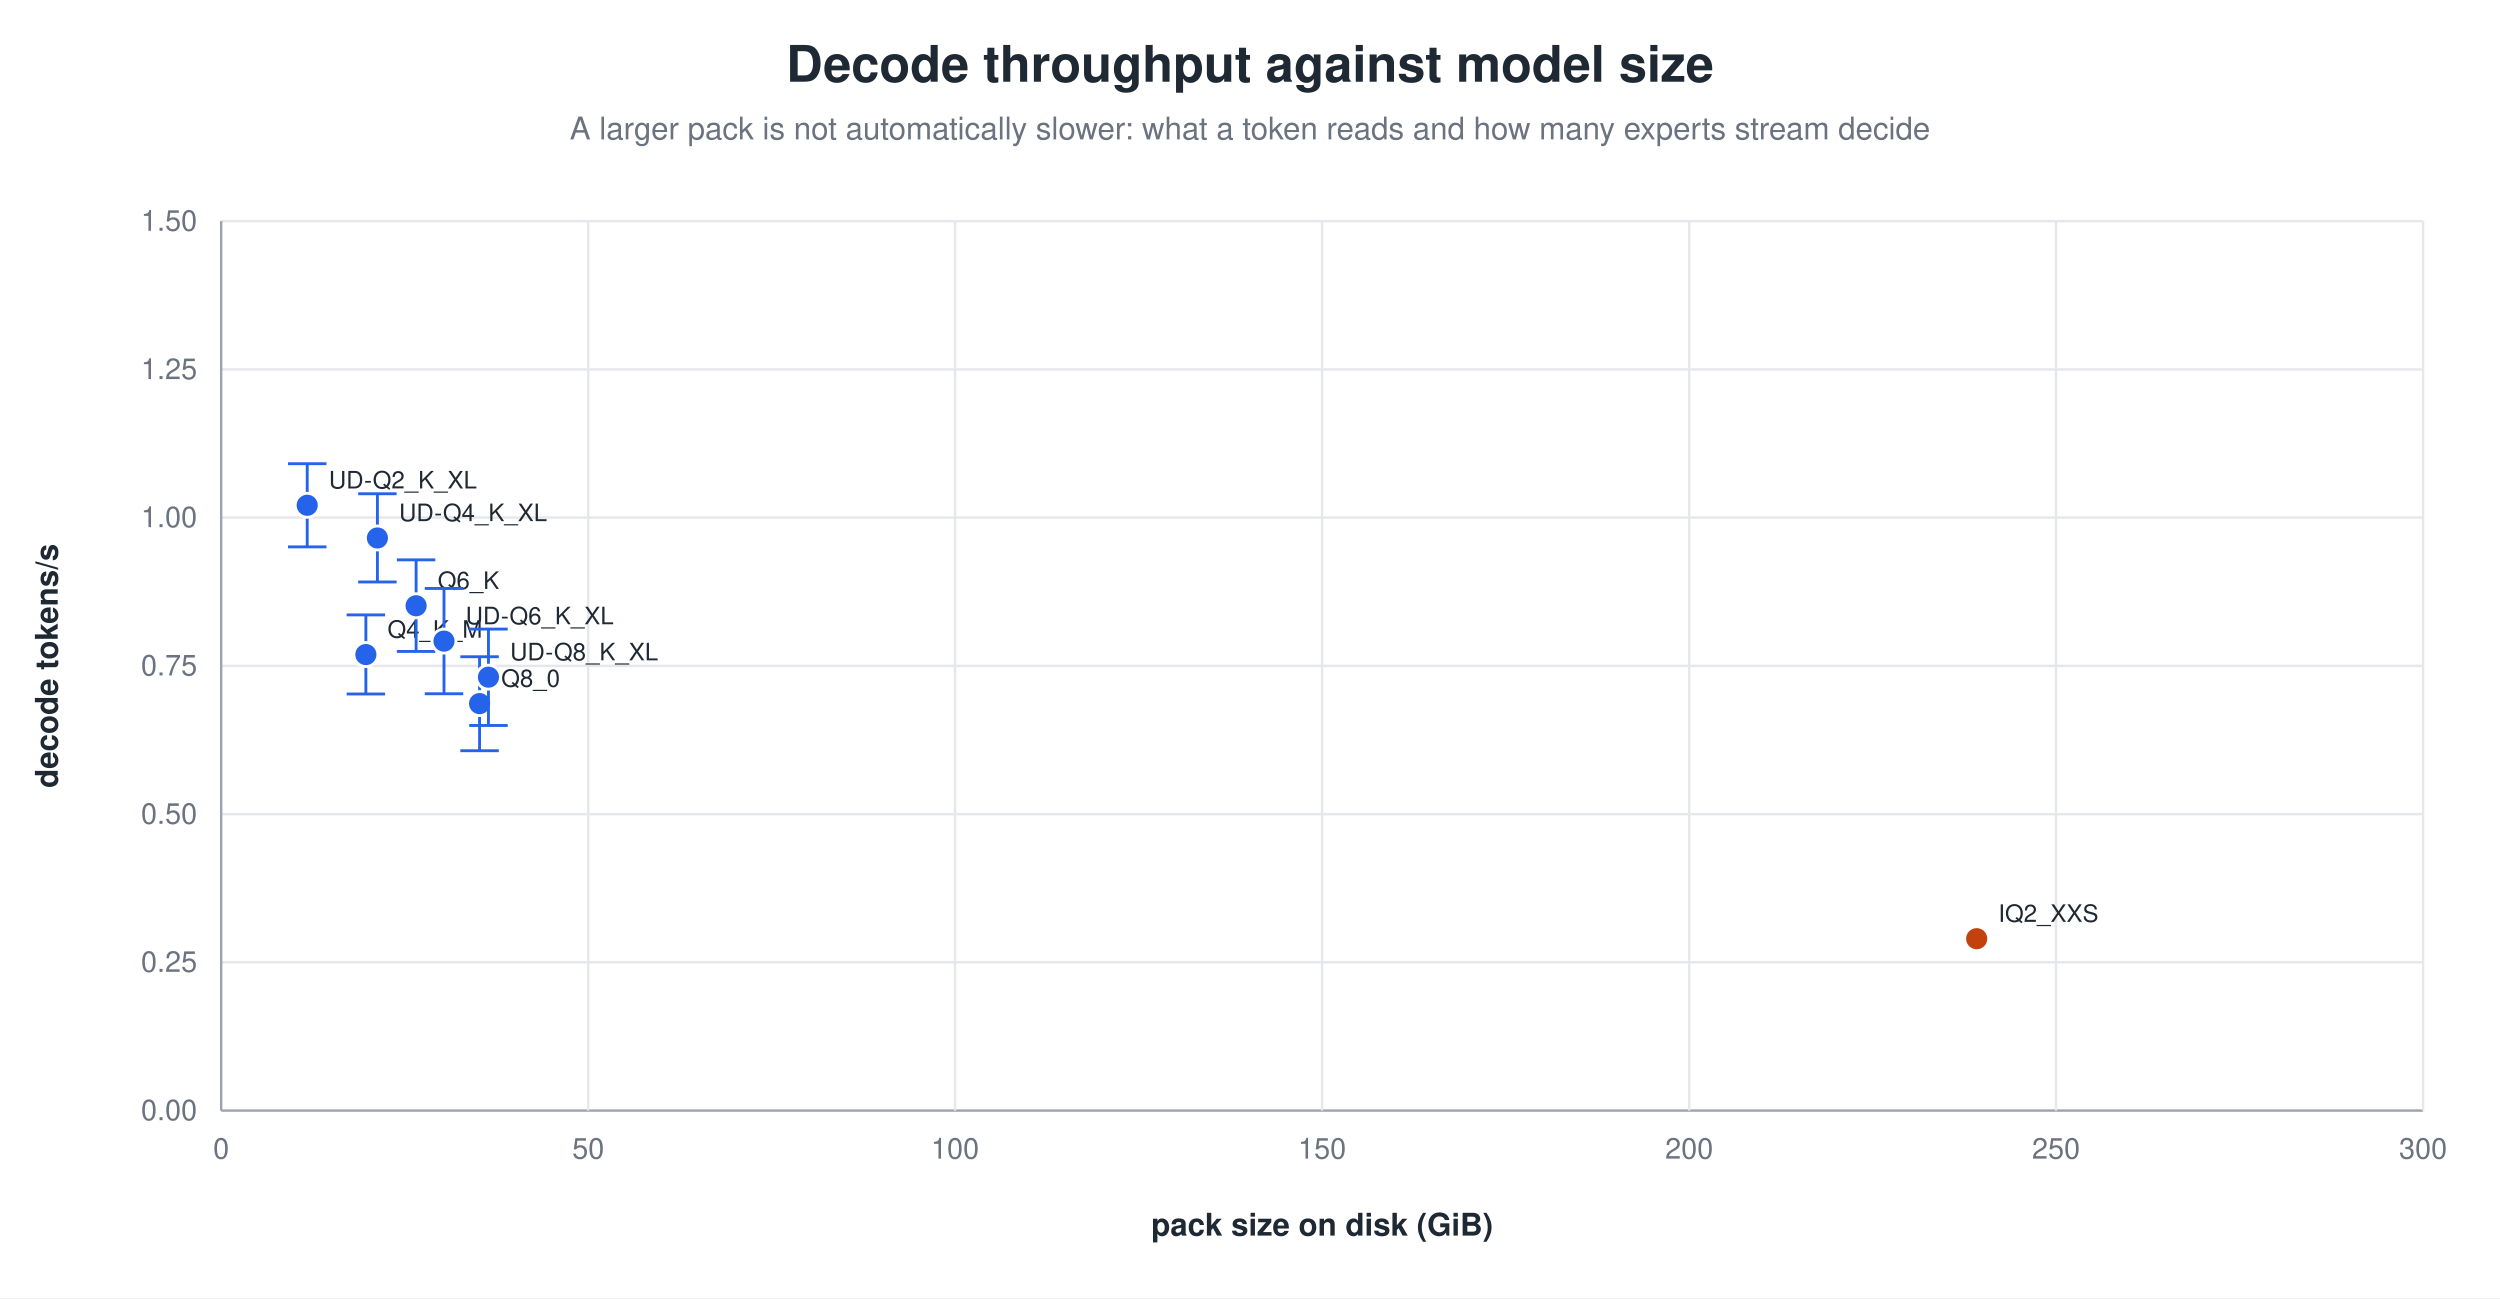
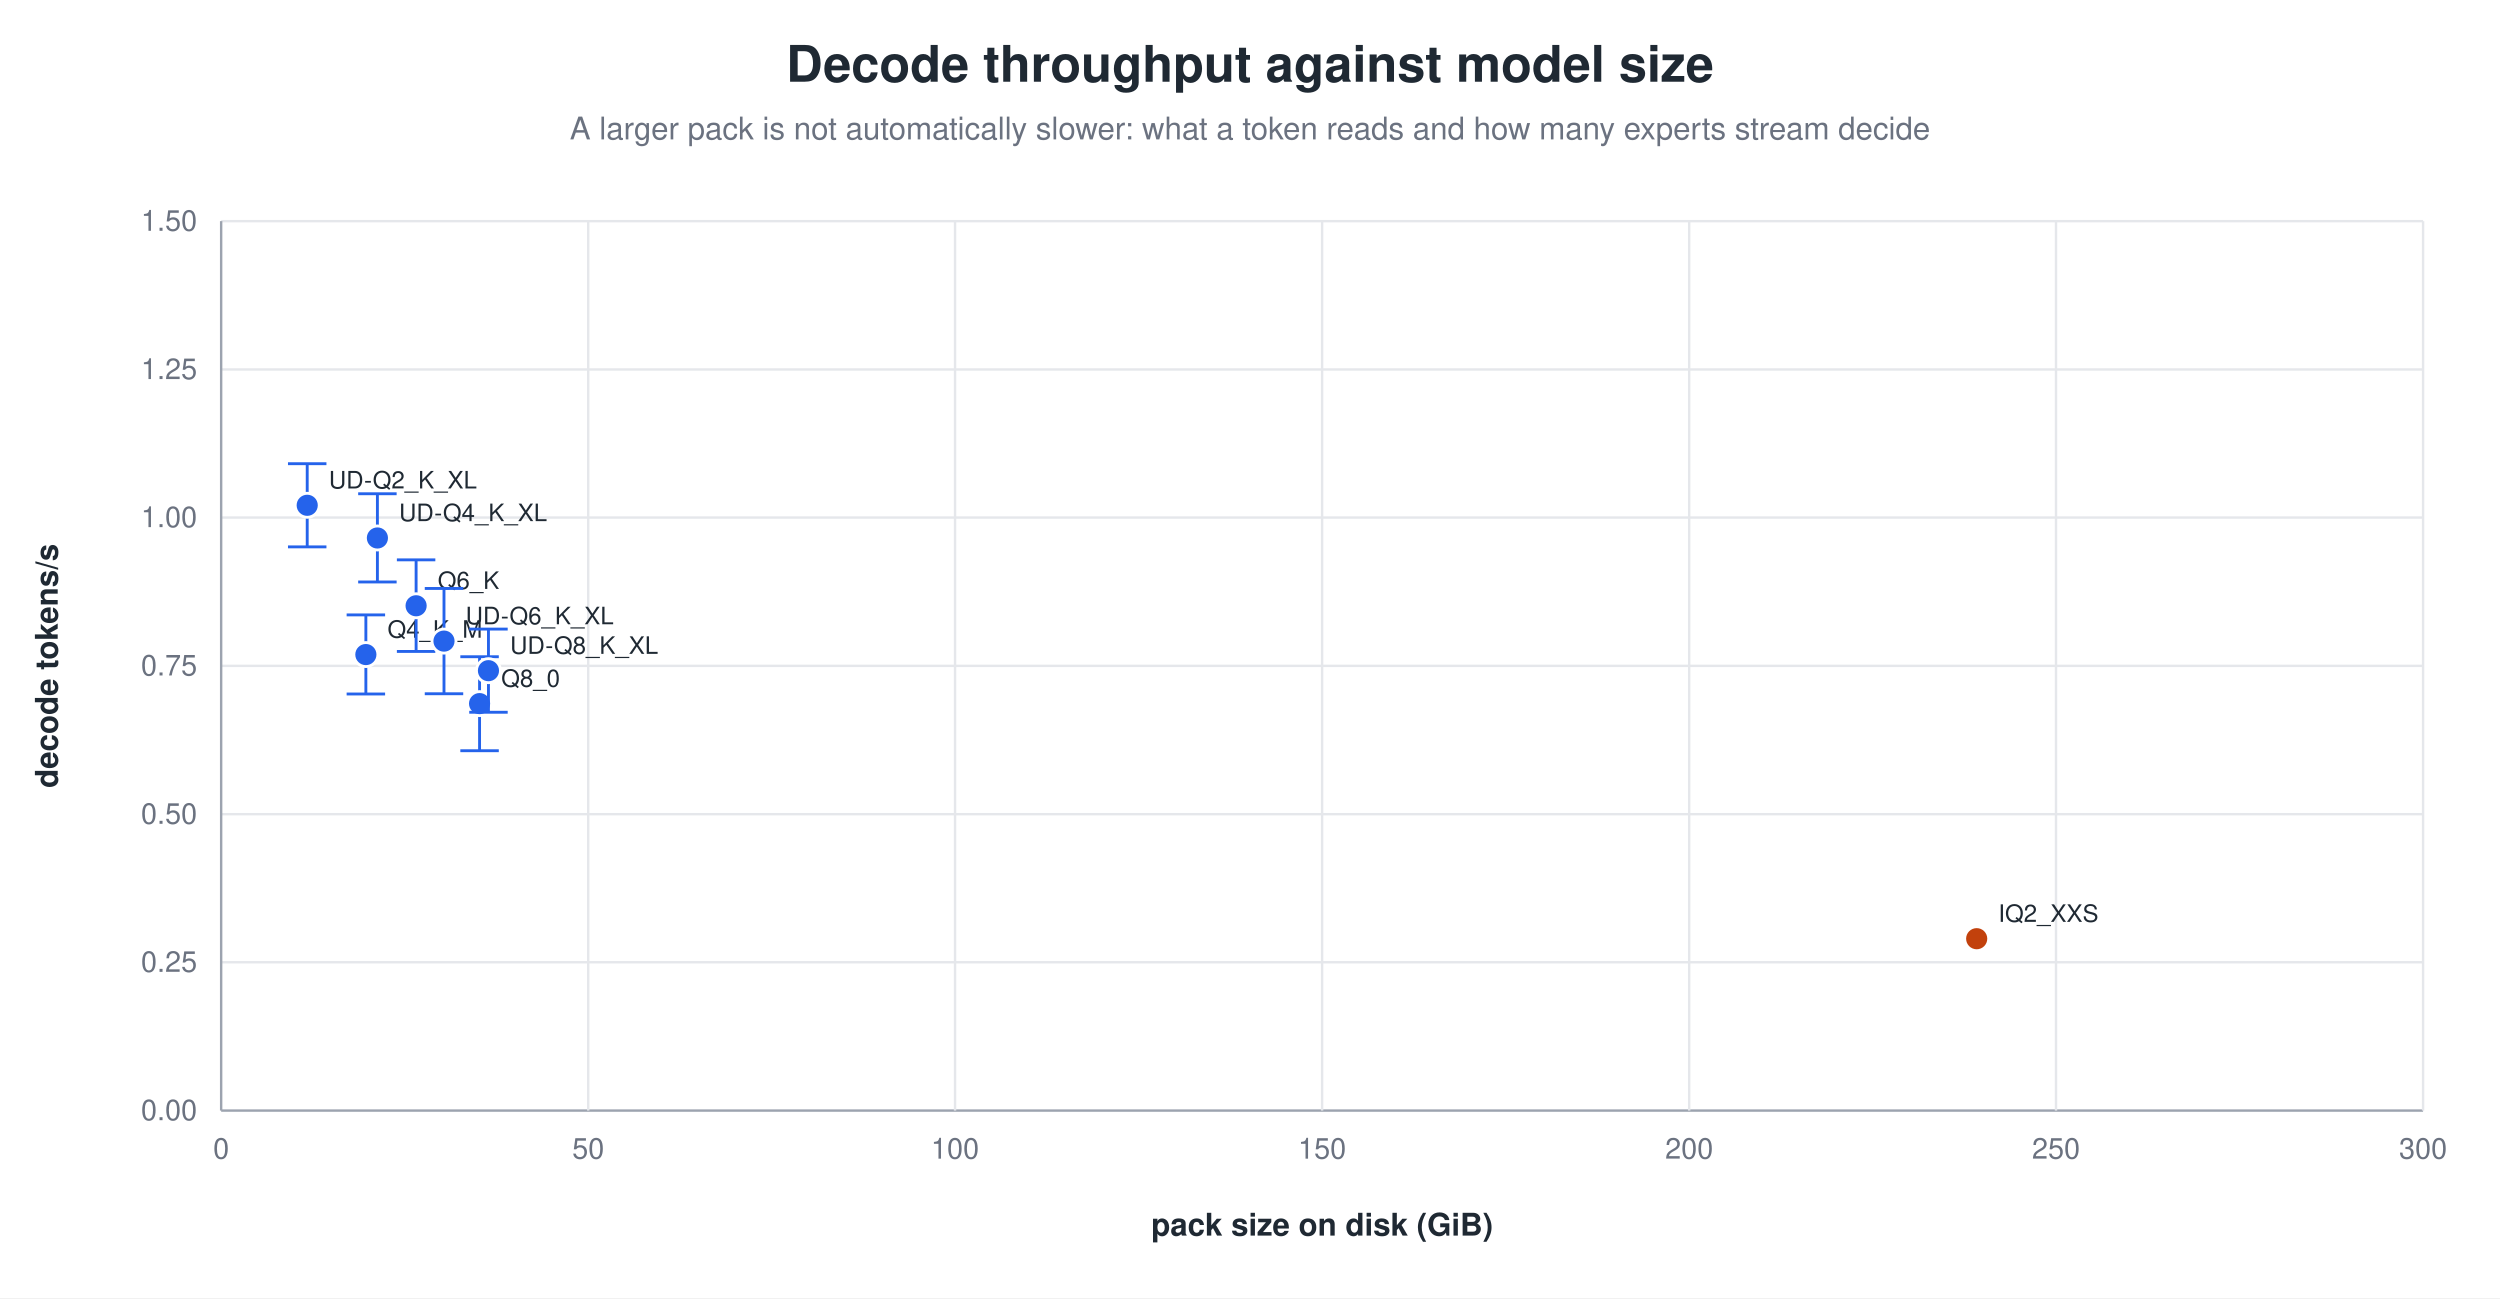
<svg xmlns="http://www.w3.org/2000/svg" width="1040" height="540" viewBox="0 0 1040 540" role="img" aria-label="Decode throughput against model size">
  <rect width="1040" height="540" fill="white" />
  <text x="520.0" y="34" text-anchor="middle" font-family="Helvetica, Arial, sans-serif" font-size="21" font-weight="600" fill="#1f2933">Decode throughput against model size</text>
  <text x="520.0" y="58" text-anchor="middle" font-family="Helvetica, Arial, sans-serif" font-size="13" fill="#6b7280">A larger pack is not automatically slower: what a token reads and how many experts stream decide</text>
  <line x1="92.0" y1="462.0" x2="1008.0" y2="462.0" stroke="#9ca3af" stroke-width="1.0" />
  <text x="82.0" y="466.0" text-anchor="end" font-family="Helvetica, Arial, sans-serif" font-size="12" fill="#6b7280" font-weight="400">0.00</text>
  <line x1="92.0" y1="400.3" x2="1008.0" y2="400.3" stroke="#e5e7eb" stroke-width="1.0" />
  <text x="82.0" y="404.3" text-anchor="end" font-family="Helvetica, Arial, sans-serif" font-size="12" fill="#6b7280" font-weight="400">0.25</text>
  <line x1="92.0" y1="338.7" x2="1008.0" y2="338.7" stroke="#e5e7eb" stroke-width="1.0" />
  <text x="82.0" y="342.7" text-anchor="end" font-family="Helvetica, Arial, sans-serif" font-size="12" fill="#6b7280" font-weight="400">0.50</text>
  <line x1="92.0" y1="277.0" x2="1008.0" y2="277.0" stroke="#e5e7eb" stroke-width="1.0" />
  <text x="82.0" y="281.0" text-anchor="end" font-family="Helvetica, Arial, sans-serif" font-size="12" fill="#6b7280" font-weight="400">0.75</text>
  <line x1="92.0" y1="215.3" x2="1008.0" y2="215.3" stroke="#e5e7eb" stroke-width="1.0" />
  <text x="82.0" y="219.3" text-anchor="end" font-family="Helvetica, Arial, sans-serif" font-size="12" fill="#6b7280" font-weight="400">1.00</text>
  <line x1="92.0" y1="153.7" x2="1008.0" y2="153.7" stroke="#e5e7eb" stroke-width="1.0" />
  <text x="82.0" y="157.7" text-anchor="end" font-family="Helvetica, Arial, sans-serif" font-size="12" fill="#6b7280" font-weight="400">1.25</text>
  <line x1="92.0" y1="92.0" x2="1008.0" y2="92.0" stroke="#e5e7eb" stroke-width="1.0" />
  <text x="82.0" y="96.0" text-anchor="end" font-family="Helvetica, Arial, sans-serif" font-size="12" fill="#6b7280" font-weight="400">1.50</text>
  <line x1="92.0" y1="92.0" x2="92.0" y2="462.0" stroke="#9ca3af" stroke-width="1.0" />
  <text x="92.0" y="482.0" text-anchor="middle" font-family="Helvetica, Arial, sans-serif" font-size="12" fill="#6b7280" font-weight="400">0</text>
  <line x1="244.7" y1="92.0" x2="244.7" y2="462.0" stroke="#e5e7eb" stroke-width="1.0" />
  <text x="244.7" y="482.0" text-anchor="middle" font-family="Helvetica, Arial, sans-serif" font-size="12" fill="#6b7280" font-weight="400">50</text>
  <line x1="397.3" y1="92.0" x2="397.3" y2="462.0" stroke="#e5e7eb" stroke-width="1.0" />
  <text x="397.3" y="482.0" text-anchor="middle" font-family="Helvetica, Arial, sans-serif" font-size="12" fill="#6b7280" font-weight="400">100</text>
  <line x1="550.0" y1="92.0" x2="550.0" y2="462.0" stroke="#e5e7eb" stroke-width="1.0" />
  <text x="550.0" y="482.0" text-anchor="middle" font-family="Helvetica, Arial, sans-serif" font-size="12" fill="#6b7280" font-weight="400">150</text>
  <line x1="702.7" y1="92.0" x2="702.7" y2="462.0" stroke="#e5e7eb" stroke-width="1.0" />
  <text x="702.7" y="482.0" text-anchor="middle" font-family="Helvetica, Arial, sans-serif" font-size="12" fill="#6b7280" font-weight="400">200</text>
  <line x1="855.3" y1="92.0" x2="855.3" y2="462.0" stroke="#e5e7eb" stroke-width="1.0" />
  <text x="855.3" y="482.0" text-anchor="middle" font-family="Helvetica, Arial, sans-serif" font-size="12" fill="#6b7280" font-weight="400">250</text>
  <line x1="1008.0" y1="92.0" x2="1008.0" y2="462.0" stroke="#e5e7eb" stroke-width="1.0" />
  <text x="1008.0" y="482.0" text-anchor="middle" font-family="Helvetica, Arial, sans-serif" font-size="12" fill="#6b7280" font-weight="400">300</text>
  <text x="24.0" y="277.0" text-anchor="middle" font-family="Helvetica, Arial, sans-serif" font-size="13" fill="#1f2933" font-weight="600" transform="rotate(-90.0 24.0 277.0)">decode tokens/s</text>
  <text x="550.0" y="514.0" text-anchor="middle" font-family="Helvetica, Arial, sans-serif" font-size="13" fill="#1f2933" font-weight="600">pack size on disk (GiB)</text>
  <line x1="152.2" y1="255.8" x2="152.2" y2="288.7" stroke="#2563eb" stroke-width="1.2" />
  <line x1="144.2" y1="255.8" x2="160.2" y2="255.8" stroke="#2563eb" stroke-width="1.2" />
  <line x1="144.2" y1="288.7" x2="160.2" y2="288.7" stroke="#2563eb" stroke-width="1.2" />
  <circle cx="152.2" cy="272.3" r="5.0" fill="#2563eb" stroke="white" stroke-width="1.2" opacity="1.00" />
  <text x="161.2" y="265.3" text-anchor="start" font-family="Helvetica, Arial, sans-serif" font-size="10" fill="#1f2933" font-weight="500">Q4_K_M</text>
  <line x1="173.1" y1="232.9" x2="173.1" y2="271.0" stroke="#2563eb" stroke-width="1.2" />
  <line x1="165.1" y1="232.9" x2="181.1" y2="232.9" stroke="#2563eb" stroke-width="1.2" />
  <line x1="165.1" y1="271.0" x2="181.1" y2="271.0" stroke="#2563eb" stroke-width="1.2" />
  <circle cx="173.1" cy="252.0" r="5.0" fill="#2563eb" stroke="white" stroke-width="1.2" opacity="1.00" />
  <text x="182.1" y="245.0" text-anchor="start" font-family="Helvetica, Arial, sans-serif" font-size="10" fill="#1f2933" font-weight="500">Q6_K</text>
  <line x1="199.5" y1="273.2" x2="199.5" y2="312.3" stroke="#2563eb" stroke-width="1.2" />
  <line x1="191.5" y1="273.2" x2="207.5" y2="273.2" stroke="#2563eb" stroke-width="1.2" />
  <line x1="191.5" y1="312.3" x2="207.5" y2="312.3" stroke="#2563eb" stroke-width="1.2" />
  <circle cx="199.5" cy="292.7" r="5.0" fill="#2563eb" stroke="white" stroke-width="1.2" opacity="1.00" />
  <text x="208.5" y="285.7" text-anchor="start" font-family="Helvetica, Arial, sans-serif" font-size="10" fill="#1f2933" font-weight="500">Q8_0</text>
  <line x1="127.8" y1="192.9" x2="127.8" y2="227.5" stroke="#2563eb" stroke-width="1.2" />
  <line x1="119.8" y1="192.9" x2="135.8" y2="192.9" stroke="#2563eb" stroke-width="1.2" />
  <line x1="119.8" y1="227.5" x2="135.8" y2="227.5" stroke="#2563eb" stroke-width="1.2" />
  <circle cx="127.8" cy="210.2" r="5.0" fill="#2563eb" stroke="white" stroke-width="1.2" opacity="1.00" />
  <text x="136.8" y="203.2" text-anchor="start" font-family="Helvetica, Arial, sans-serif" font-size="10" fill="#1f2933" font-weight="500">UD-Q2_K_XL</text>
  <line x1="157.0" y1="205.4" x2="157.0" y2="242.1" stroke="#2563eb" stroke-width="1.2" />
  <line x1="149.0" y1="205.4" x2="165.0" y2="205.4" stroke="#2563eb" stroke-width="1.2" />
  <line x1="149.0" y1="242.1" x2="165.0" y2="242.1" stroke="#2563eb" stroke-width="1.2" />
  <circle cx="157.0" cy="223.8" r="5.0" fill="#2563eb" stroke="white" stroke-width="1.2" opacity="1.00" />
  <text x="166.0" y="216.8" text-anchor="start" font-family="Helvetica, Arial, sans-serif" font-size="10" fill="#1f2933" font-weight="500">UD-Q4_K_XL</text>
  <line x1="184.7" y1="244.8" x2="184.7" y2="288.6" stroke="#2563eb" stroke-width="1.2" />
  <line x1="176.7" y1="244.8" x2="192.7" y2="244.8" stroke="#2563eb" stroke-width="1.2" />
  <line x1="176.7" y1="288.6" x2="192.7" y2="288.6" stroke="#2563eb" stroke-width="1.2" />
  <circle cx="184.7" cy="266.7" r="5.0" fill="#2563eb" stroke="white" stroke-width="1.2" opacity="1.00" />
  <text x="193.7" y="259.7" text-anchor="start" font-family="Helvetica, Arial, sans-serif" font-size="10" fill="#1f2933" font-weight="500">UD-Q6_K_XL</text>
-   <line x1="203.2" y1="261.7" x2="203.2" y2="301.8" stroke="#2563eb" stroke-width="1.2" />
+   <line x1="203.2" y1="261.7" x2="203.2" y2="296.3" stroke="#2563eb" stroke-width="1.2" />
  <line x1="195.2" y1="261.7" x2="211.2" y2="261.7" stroke="#2563eb" stroke-width="1.2" />
-   <line x1="195.2" y1="301.8" x2="211.2" y2="301.8" stroke="#2563eb" stroke-width="1.2" />
-   <circle cx="203.2" cy="281.7" r="5.0" fill="#2563eb" stroke="white" stroke-width="1.2" opacity="1.00" />
-   <text x="212.2" y="274.7" text-anchor="start" font-family="Helvetica, Arial, sans-serif" font-size="10" fill="#1f2933" font-weight="500">UD-Q8_K_XL</text>
+   <line x1="195.2" y1="296.3" x2="211.2" y2="296.3" stroke="#2563eb" stroke-width="1.2" />
+   <circle cx="203.2" cy="279.0" r="5.0" fill="#2563eb" stroke="white" stroke-width="1.2" opacity="1.00" />
+   <text x="212.2" y="272.0" text-anchor="start" font-family="Helvetica, Arial, sans-serif" font-size="10" fill="#1f2933" font-weight="500">UD-Q8_K_XL</text>
  <circle cx="822.3" cy="390.5" r="5.0" fill="#c2410c" stroke="white" stroke-width="1.2" opacity="1.00" />
  <text x="831.3" y="383.5" text-anchor="start" font-family="Helvetica, Arial, sans-serif" font-size="10" fill="#1f2933" font-weight="500">IQ2_XXS</text>
</svg>
